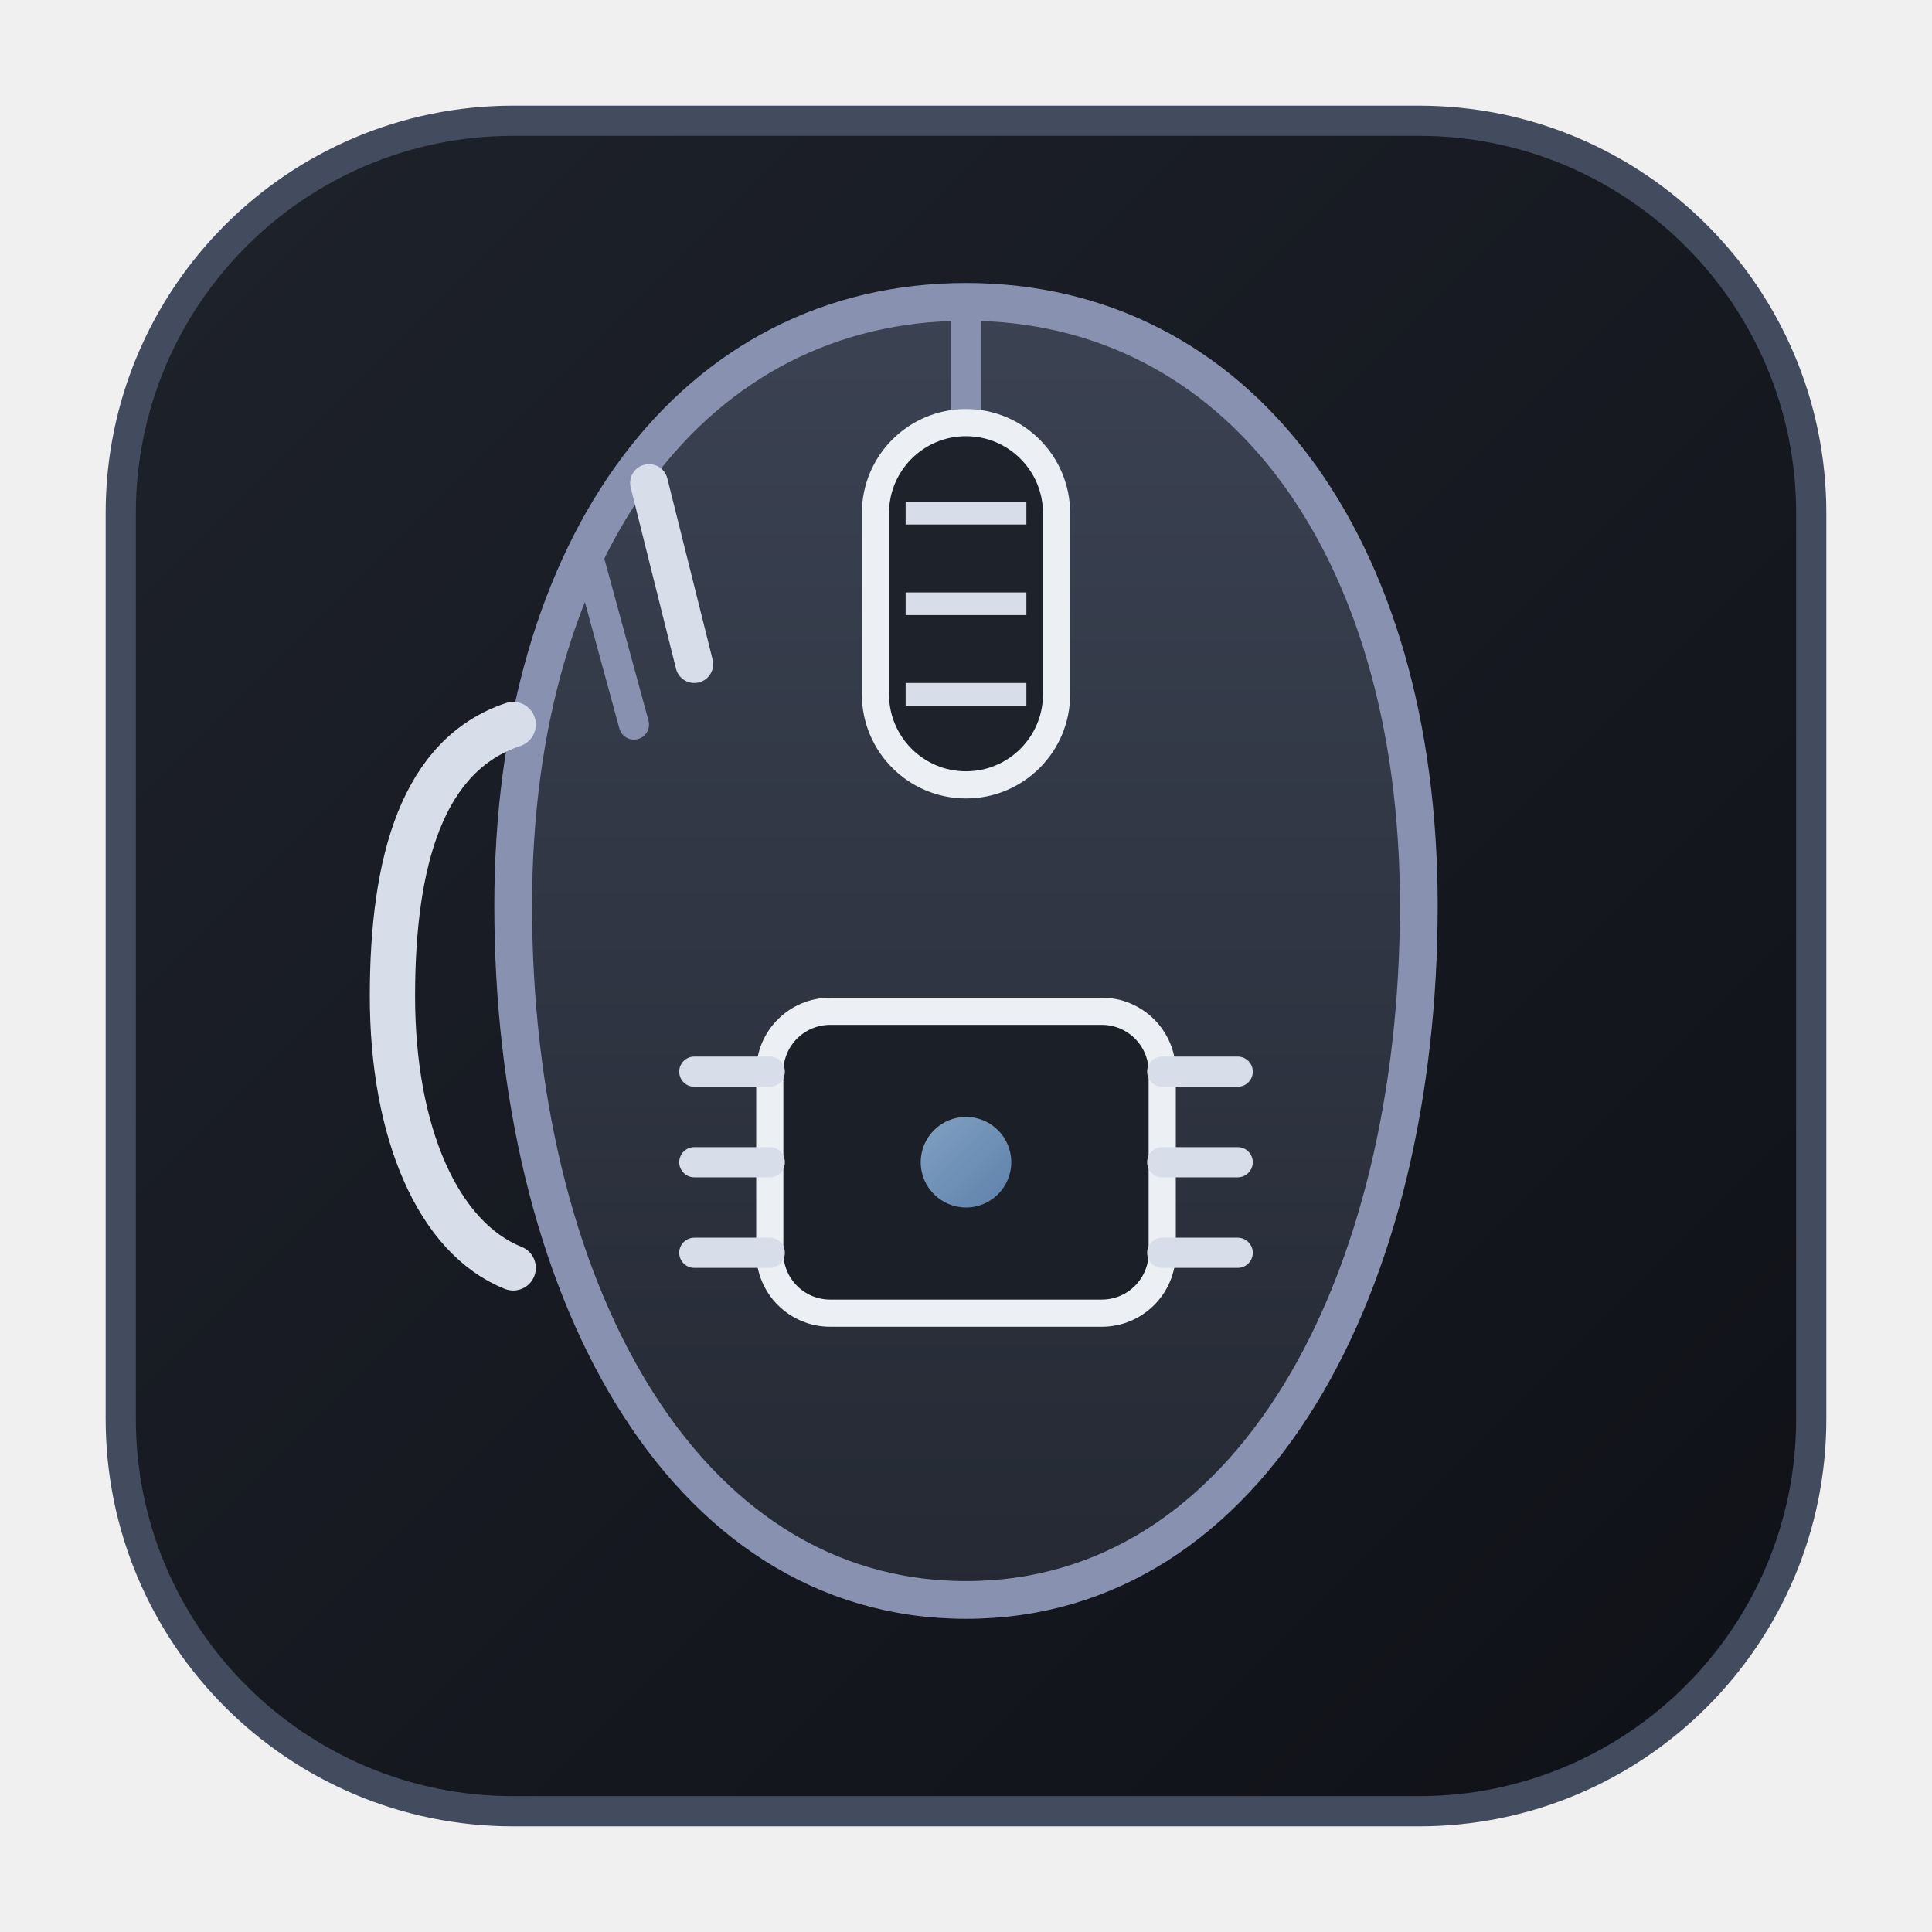
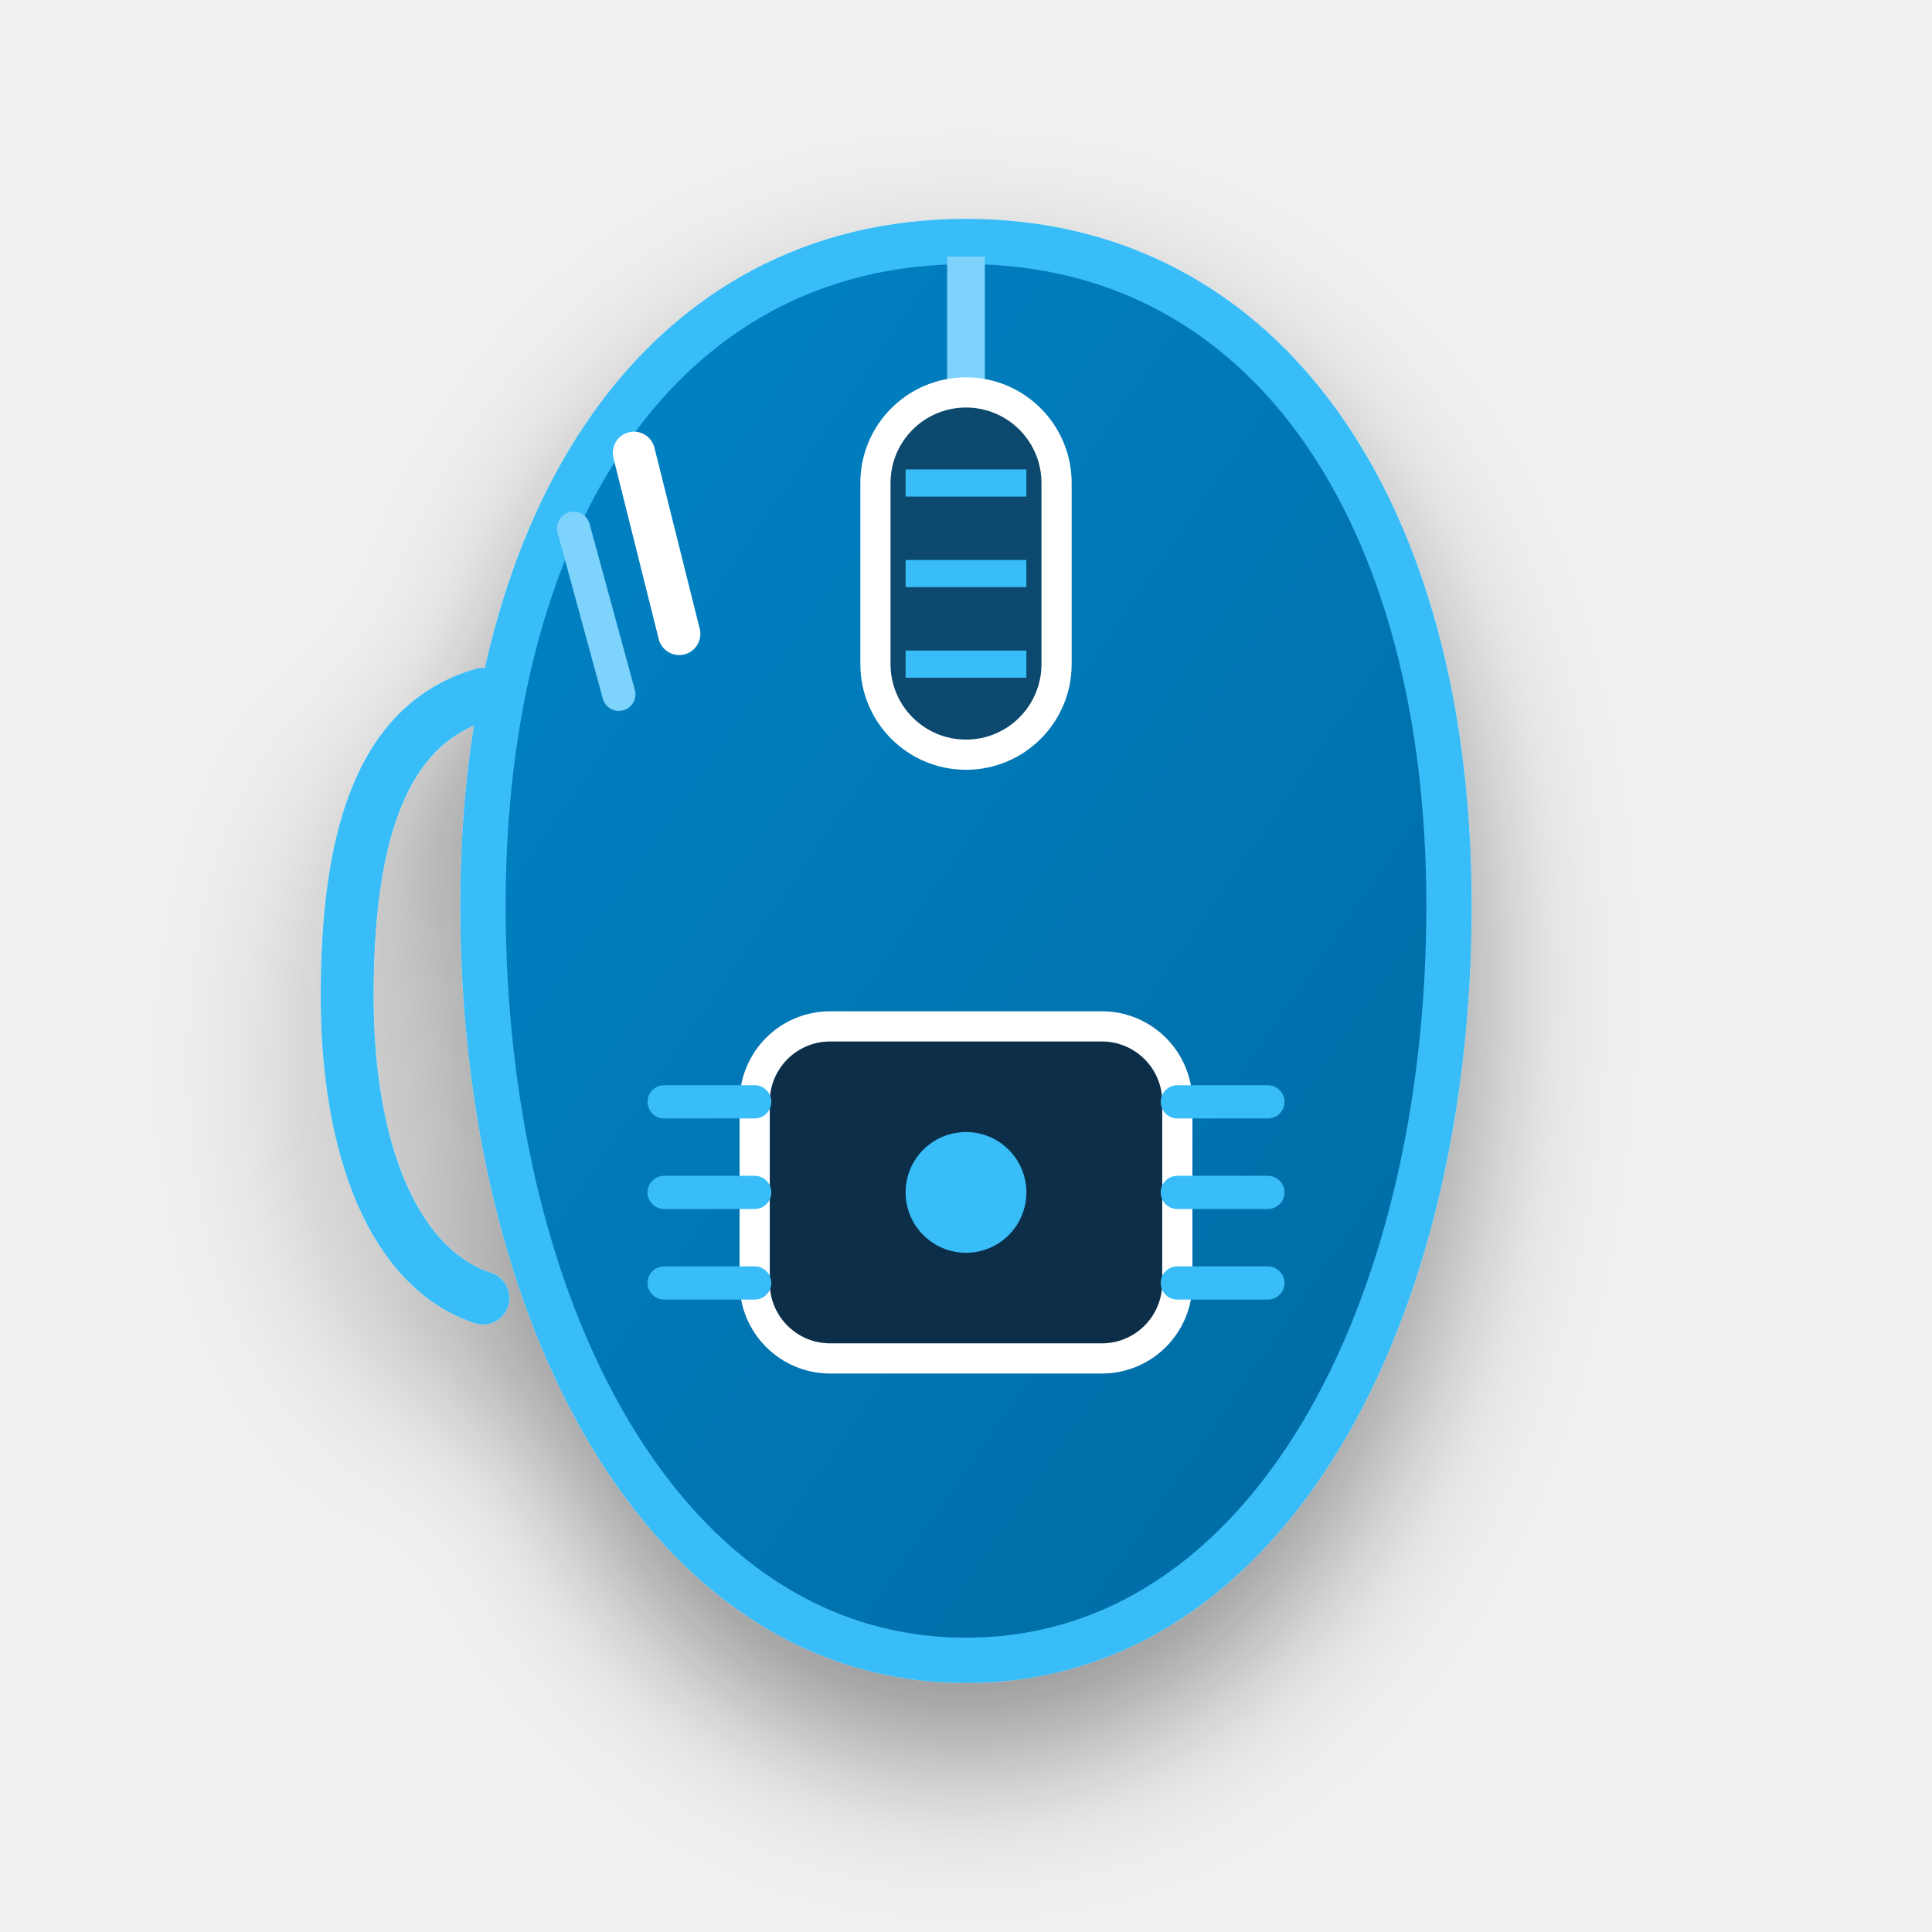
<svg xmlns="http://www.w3.org/2000/svg" viewBox="0 0 128 128" width="128" height="128">
  <defs>
-     <linearGradient id="bgGrad" x1="0%" y1="0%" x2="100%" y2="100%">
-       <stop offset="0%" stop-color="#1e222b" />
-       <stop offset="100%" stop-color="#0f1117" />
+     <linearGradient id="bodyGrad" x1="0%" y1="0%" x2="100%" y2="100%">
+       <stop offset="0%" stop-color="#0284c7" />
+       <stop offset="100%" stop-color="#0369a1" />
    </linearGradient>
-     <linearGradient id="bodyGrad" x1="0%" y1="0%" x2="0%" y2="100%">
-       <stop offset="0%" stop-color="#3b4252" />
-       <stop offset="100%" stop-color="#242933" />
-     </linearGradient>
-     <linearGradient id="silverGrad" x1="0%" y1="0%" x2="100%" y2="100%">
-       <stop offset="0%" stop-color="#d8dee9" />
-       <stop offset="100%" stop-color="#8892b0" />
-     </linearGradient>
-     <linearGradient id="coreGrad" x1="0%" y1="0%" x2="100%" y2="100%">
-       <stop offset="0%" stop-color="#81a1c1" />
-       <stop offset="100%" stop-color="#5e81ac" />
-     </linearGradient>
+     <filter id="shadowGrad" x="-20%" y="-20%" width="140%" height="140%">
+       <feDropShadow dx="0" dy="5" stdDeviation="5" flood-color="#000000" flood-opacity="0.4" />
+     </filter>
  </defs>
-   <rect x="8" y="8" width="112" height="112" rx="26" fill="url(#bgGrad)" stroke="#434c5e" stroke-width="2" />
-   <path d="M 64 20 C 46 20, 34 36, 34 60 C 34 85, 45 106, 64 106 C 83 106, 94 85, 94 60 C 94 36, 82 20, 64 20 Z" fill="url(#bodyGrad)" stroke="#8892b0" stroke-width="2.5" stroke-linejoin="round" />
-   <line x1="64" y1="21" x2="64" y2="44" stroke="#8892b0" stroke-width="2" />
-   <rect x="58" y="28" width="12" height="24" rx="6" fill="#1e222b" stroke="#eceff4" stroke-width="1.8" />
-   <line x1="60" y1="34" x2="68" y2="34" stroke="#d8dee9" stroke-width="1.5" />
-   <line x1="60" y1="40" x2="68" y2="40" stroke="#d8dee9" stroke-width="1.5" />
-   <line x1="60" y1="46" x2="68" y2="46" stroke="#d8dee9" stroke-width="1.5" />
-   <path d="M 34 48 C 28 50, 26 57, 26 66 C 26 75, 29 82, 34 84" fill="none" stroke="#d8dee9" stroke-width="3" stroke-linecap="round" />
-   <path d="M 43 32 L 46 44" stroke="#d8dee9" stroke-width="2.5" stroke-linecap="round" />
-   <path d="M 39 37 L 42 48" stroke="#8892b0" stroke-width="2" stroke-linecap="round" />
-   <rect x="51" y="67" width="26" height="20" rx="4" fill="#1b1f27" stroke="#eceff4" stroke-width="1.8" />
-   <circle cx="64" cy="77" r="3" fill="url(#coreGrad)" />
-   <line x1="46" y1="71" x2="51" y2="71" stroke="#d8dee9" stroke-width="2" stroke-linecap="round" />
-   <line x1="46" y1="77" x2="51" y2="77" stroke="#d8dee9" stroke-width="2" stroke-linecap="round" />
-   <line x1="46" y1="83" x2="51" y2="83" stroke="#d8dee9" stroke-width="2" stroke-linecap="round" />
-   <line x1="77" y1="71" x2="82" y2="71" stroke="#d8dee9" stroke-width="2" stroke-linecap="round" />
-   <line x1="77" y1="77" x2="82" y2="77" stroke="#d8dee9" stroke-width="2" stroke-linecap="round" />
-   <line x1="77" y1="83" x2="82" y2="83" stroke="#d8dee9" stroke-width="2" stroke-linecap="round" />
+   <g filter="url(#shadowGrad)">
+     <path d="M 64 16 C 44 16, 32 34, 32 60 C 32 87, 44 110, 64 110 C 84 110, 96 87, 96 60 C 96 34, 84 16, 64 16 Z" fill="url(#bodyGrad)" stroke="#38bdf8" stroke-width="3" stroke-linejoin="round" />
+     <line x1="64" y1="17" x2="64" y2="44" stroke="#7dd3fc" stroke-width="2.5" />
+     <rect x="58" y="26" width="12" height="24" rx="6" fill="#0c4a6e" stroke="#ffffff" stroke-width="2" />
+     <line x1="60" y1="32" x2="68" y2="32" stroke="#38bdf8" stroke-width="1.8" />
+     <line x1="60" y1="38" x2="68" y2="38" stroke="#38bdf8" stroke-width="1.8" />
+     <line x1="60" y1="44" x2="68" y2="44" stroke="#38bdf8" stroke-width="1.8" />
+     <path d="M 32 46 C 25 48, 23 56, 23 66 C 23 76, 26 84, 32 86" fill="none" stroke="#38bdf8" stroke-width="3.5" stroke-linecap="round" />
+     <path d="M 42 30 L 45 42" stroke="#ffffff" stroke-width="2.8" stroke-linecap="round" />
+     <path d="M 38 35 L 41 46" stroke="#7dd3fc" stroke-width="2.2" stroke-linecap="round" />
+     <rect x="50" y="68" width="28" height="22" rx="5" fill="#082f49" stroke="#ffffff" stroke-width="2" />
+     <circle cx="64" cy="79" r="4" fill="#38bdf8" />
+     <line x1="44" y1="73" x2="50" y2="73" stroke="#38bdf8" stroke-width="2.2" stroke-linecap="round" />
+     <line x1="44" y1="79" x2="50" y2="79" stroke="#38bdf8" stroke-width="2.2" stroke-linecap="round" />
+     <line x1="44" y1="85" x2="50" y2="85" stroke="#38bdf8" stroke-width="2.2" stroke-linecap="round" />
+     <line x1="78" y1="73" x2="84" y2="73" stroke="#38bdf8" stroke-width="2.2" stroke-linecap="round" />
+     <line x1="78" y1="79" x2="84" y2="79" stroke="#38bdf8" stroke-width="2.2" stroke-linecap="round" />
+     <line x1="78" y1="85" x2="84" y2="85" stroke="#38bdf8" stroke-width="2.2" stroke-linecap="round" />
+   </g>
</svg>
